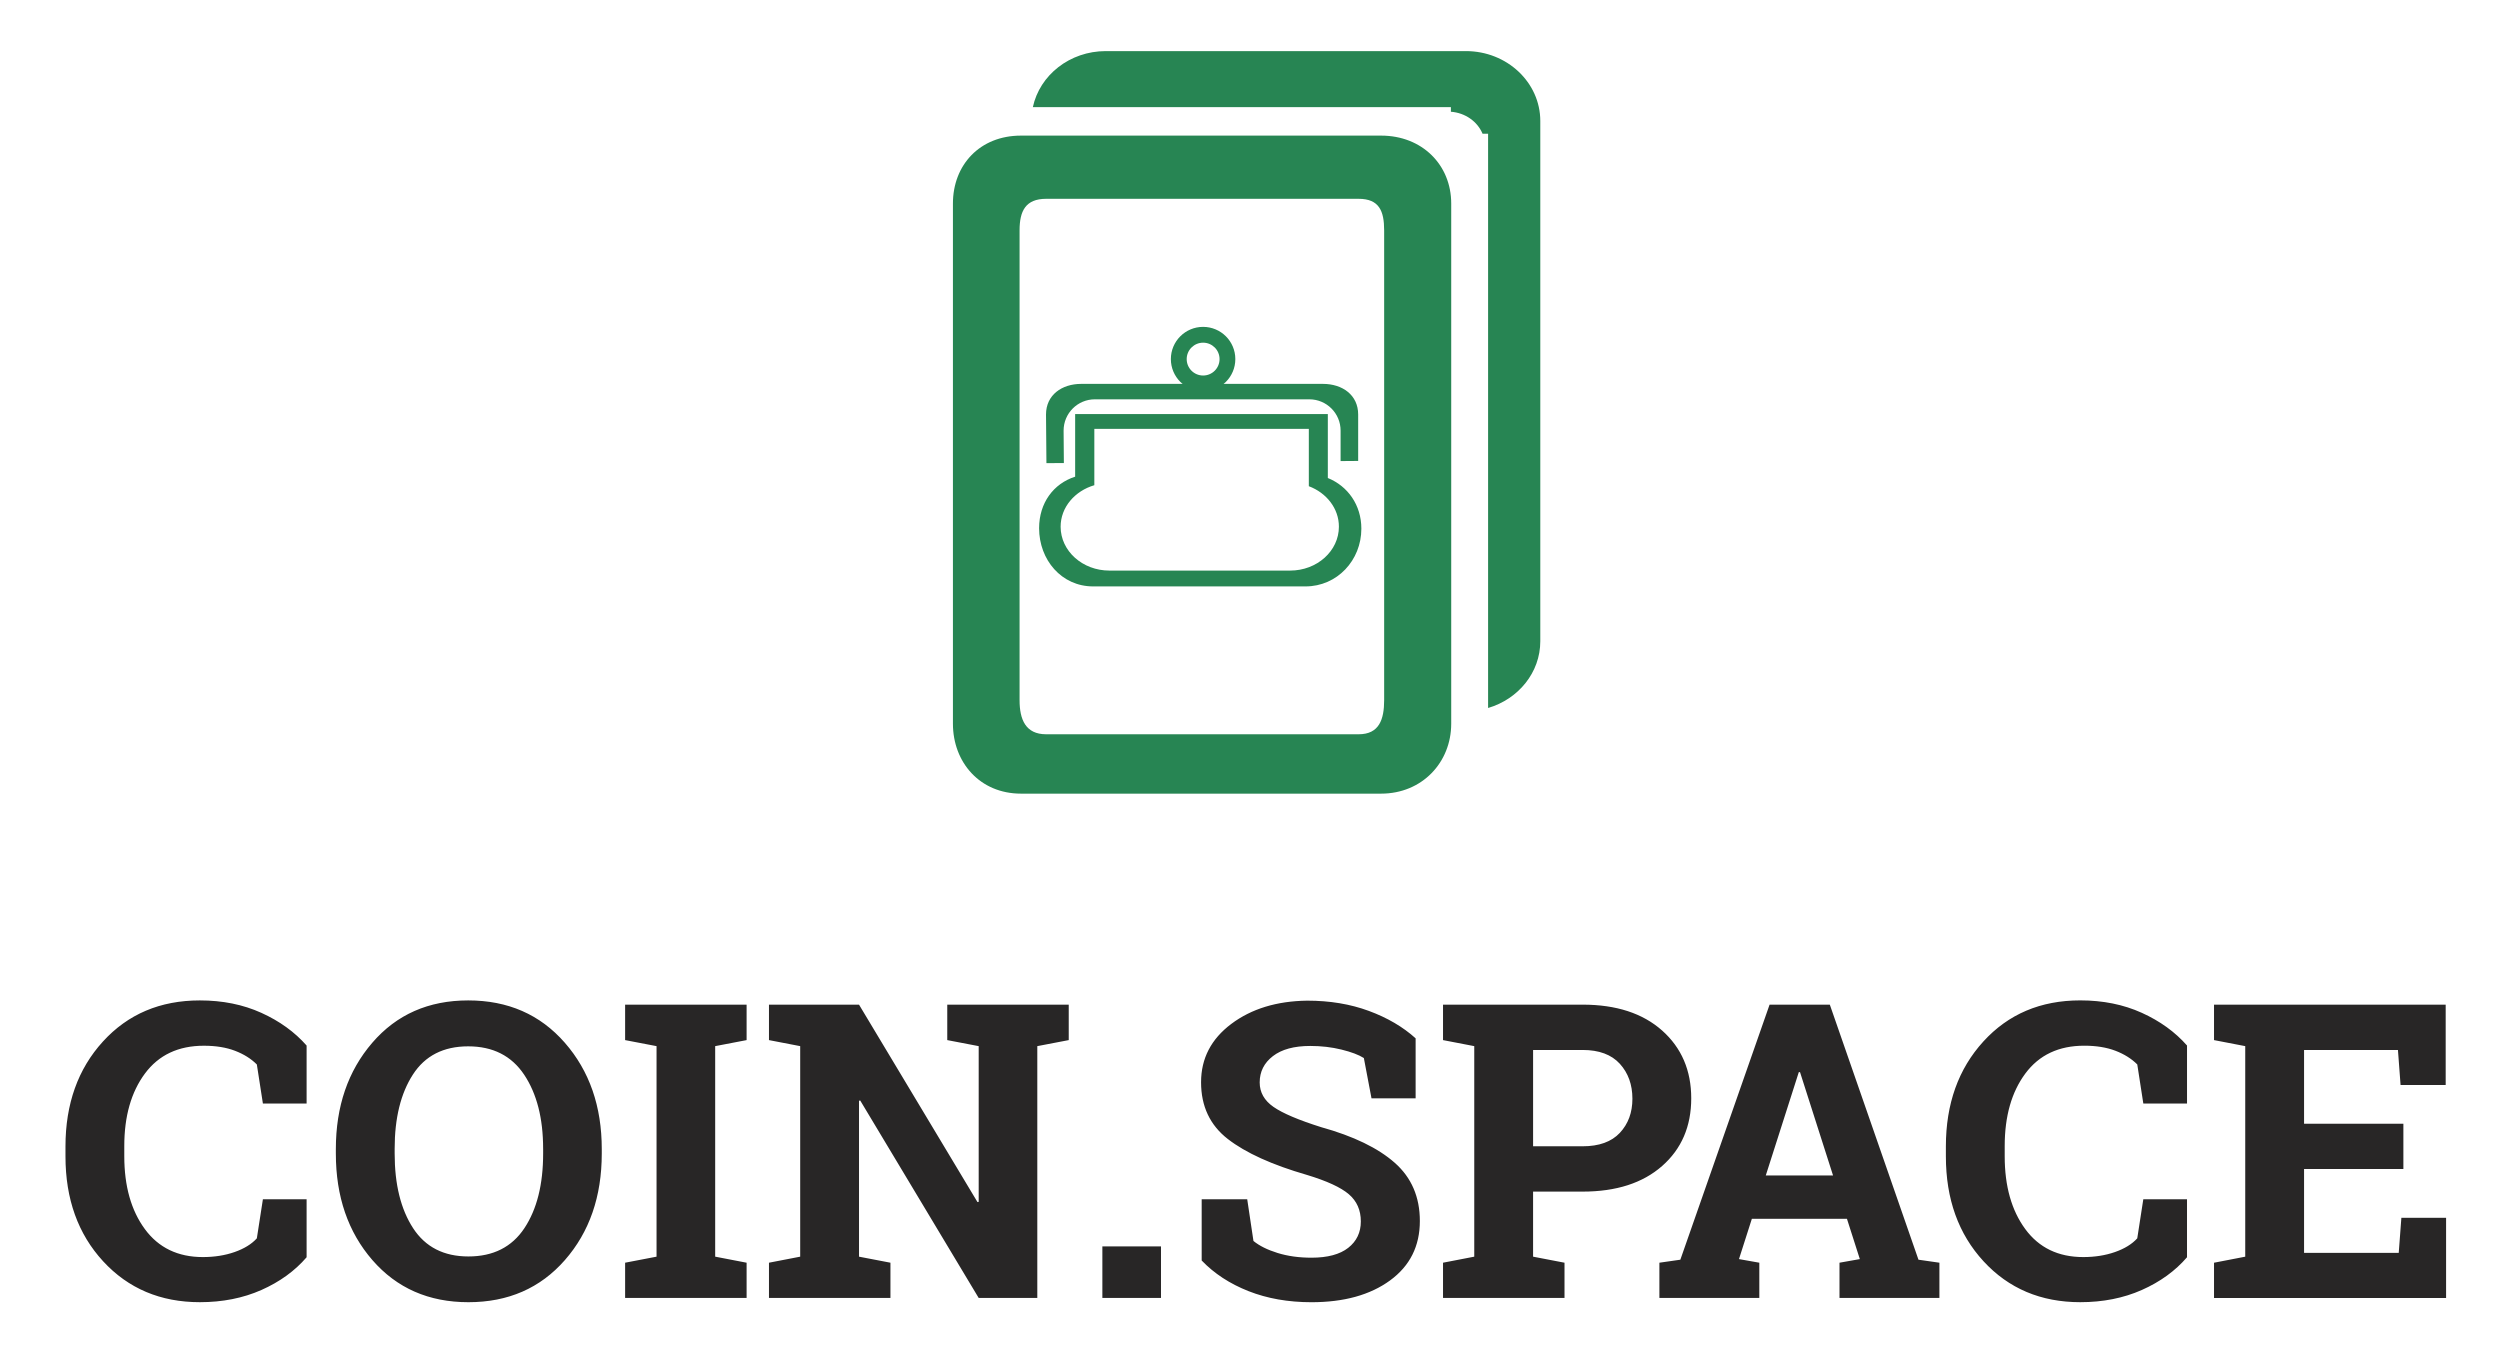
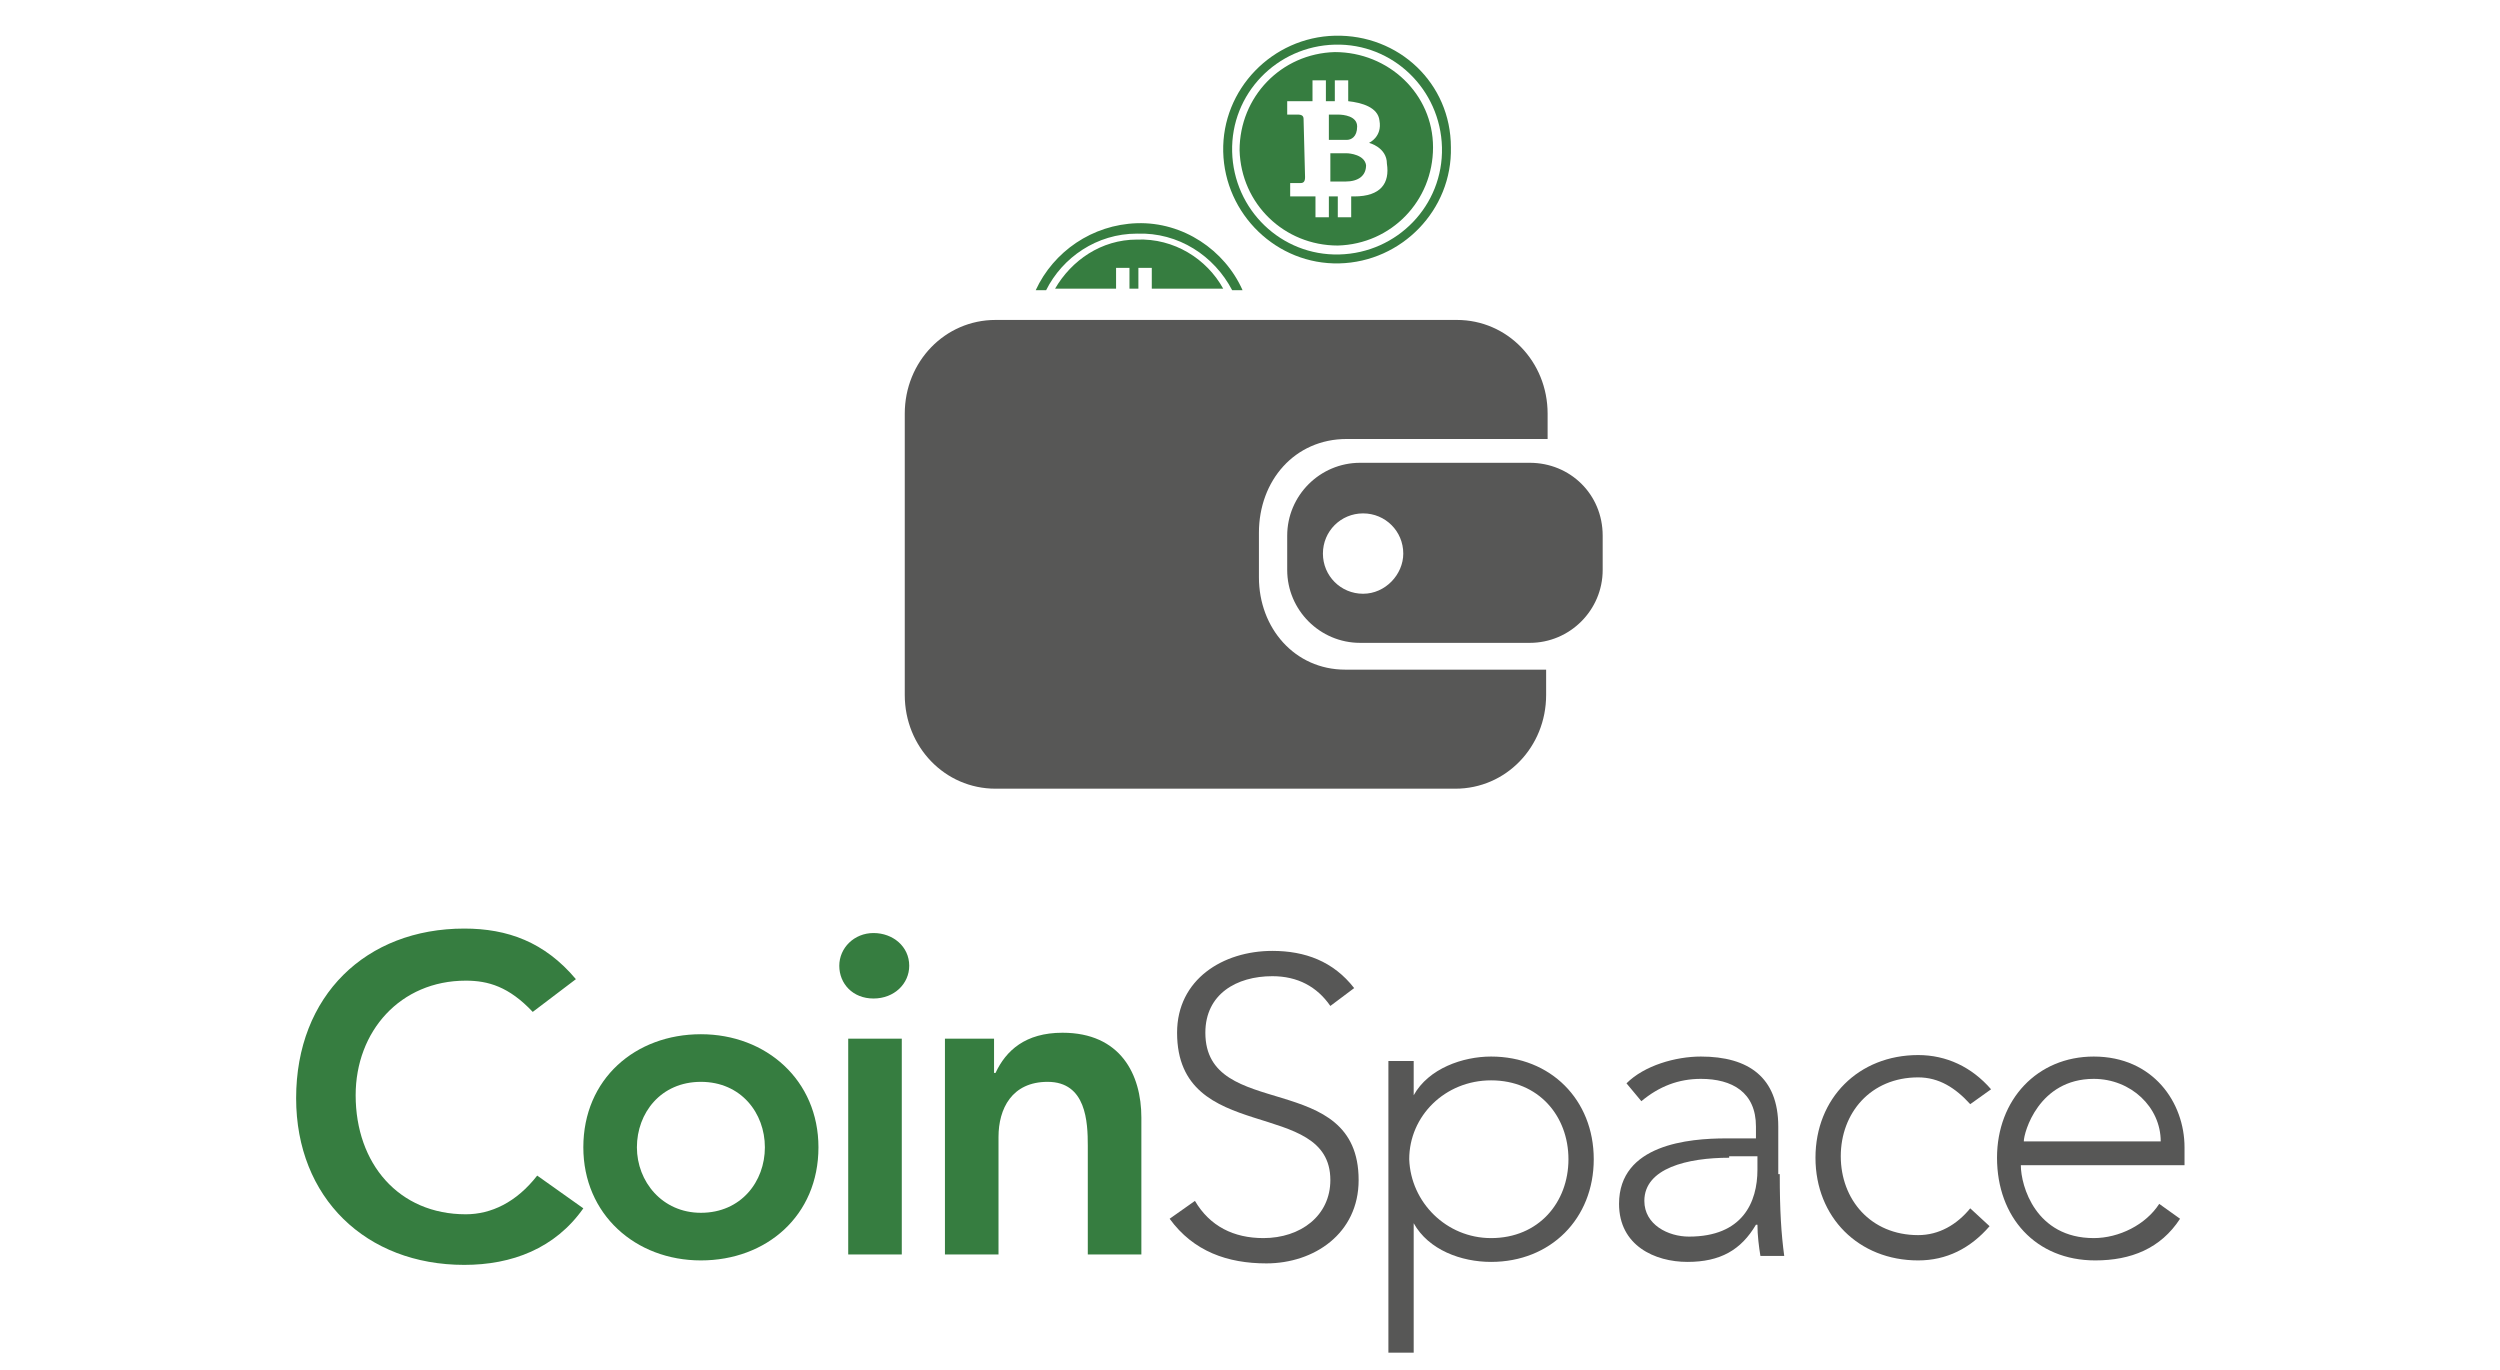
- <svg xmlns="http://www.w3.org/2000/svg" version="1.1" id="Layer_1" x="0px" y="0px" width="168px" height="92px" viewBox="0 0 168 92" enable-background="new 0 0 168 92" xml:space="preserve">
-   <path fill="#282626" d="M9.733,82.593c0.921,1.255,2.221,1.882,3.899,1.882c0.776,0,1.487-0.112,2.133-0.338  c0.645-0.226,1.144-0.533,1.495-0.921l0.407-2.627h2.937v3.899c-0.793,0.921-1.807,1.653-3.039,2.2  c-1.232,0.545-2.611,0.819-4.135,0.819c-2.645,0-4.811-0.917-6.499-2.748C5.244,82.927,4.4,80.577,4.4,77.707v-0.663  c0-2.861,0.839-5.213,2.518-7.054c1.678-1.841,3.849-2.762,6.512-2.762c1.524,0,2.901,0.277,4.129,0.833  c1.227,0.555,2.243,1.288,3.045,2.2v3.898h-2.937l-0.407-2.626c-0.388-0.389-0.878-0.695-1.469-0.921  c-0.591-0.226-1.289-0.339-2.091-0.339c-1.715,0-3.035,0.623-3.96,1.868c-0.925,1.246-1.388,2.87-1.388,4.874v0.69  C8.353,79.709,8.813,81.339,9.733,82.593L9.733,82.593z M37.96,84.678c-1.651,1.886-3.812,2.83-6.484,2.83  c-2.662,0-4.813-0.944-6.451-2.83c-1.637-1.886-2.456-4.272-2.456-7.161v-0.298c0-2.87,0.816-5.253,2.45-7.148  c1.634-1.896,3.782-2.843,6.444-2.843c2.672,0,4.835,0.947,6.492,2.843s2.484,4.278,2.484,7.148v0.298  C40.438,80.406,39.612,82.792,37.96,84.678L37.96,84.678z M36.498,77.192c0-2.039-0.424-3.695-1.272-4.969  c-0.848-1.272-2.103-1.909-3.764-1.909c-1.66,0-2.899,0.632-3.715,1.896c-0.817,1.264-1.226,2.925-1.226,4.982v0.325  c0,2.075,0.413,3.747,1.239,5.016c0.826,1.268,2.065,1.901,3.716,1.901c1.67,0,2.924-0.634,3.764-1.901  c0.84-1.269,1.259-2.94,1.259-5.016V77.192L36.498,77.192z M50.172,84.854v2.369h-8.164v-2.369l2.112-0.406V70.3l-2.112-0.405  v-2.383h8.164v2.383L48.06,70.3v14.147L50.172,84.854L50.172,84.854z M69.707,70.3v16.923h-3.939l-7.96-13.267l-0.082,0.014v10.478  l2.112,0.406v2.369h-8.163v-2.369l2.098-0.406V70.3l-2.098-0.405v-2.383h2.098h3.953l7.961,13.268l0.081-0.014V70.3l-2.112-0.405  v-2.383h6.051h2.112v2.383L69.707,70.3L69.707,70.3z M74.079,87.223v-3.465h3.94v3.465H74.079L74.079,87.223z M91.651,71.1  c-0.343-0.217-0.844-0.406-1.502-0.568c-0.659-0.163-1.358-0.244-2.099-0.244c-1.084,0-1.921,0.228-2.512,0.684  s-0.887,1.045-0.887,1.767c0,0.668,0.31,1.217,0.928,1.645c0.618,0.43,1.686,0.883,3.202,1.361c2.174,0.604,3.824,1.403,4.948,2.396  c1.123,0.992,1.685,2.296,1.685,3.911c0,1.688-0.668,3.02-2.003,3.994c-1.337,0.976-3.097,1.463-5.28,1.463  c-1.562,0-2.972-0.248-4.231-0.745c-1.259-0.496-2.308-1.183-3.147-2.058v-4.116h3.06l0.419,2.803  c0.397,0.325,0.937,0.594,1.618,0.806s1.442,0.318,2.281,0.318c1.083,0,1.906-0.221,2.471-0.663  c0.563-0.442,0.846-1.034,0.846-1.774c0-0.758-0.269-1.367-0.806-1.827c-0.536-0.46-1.478-0.894-2.822-1.3  c-2.338-0.677-4.106-1.479-5.307-2.409c-1.201-0.93-1.801-2.203-1.801-3.818c0-1.597,0.677-2.903,2.03-3.919  c1.354-1.016,3.055-1.536,5.104-1.563c1.516,0,2.896,0.229,4.143,0.69c1.245,0.46,2.292,1.074,3.141,1.842v4.033h-2.965L91.651,71.1  L91.651,71.1z M111.694,78.356c-1.305,1.146-3.084,1.72-5.341,1.72h-3.33v4.372l2.112,0.406v2.369h-8.164v-2.369l2.099-0.406V70.3  l-2.099-0.405v-2.383h2.099h7.283c2.257,0,4.036,0.58,5.341,1.739c1.304,1.16,1.957,2.68,1.957,4.556  C113.651,75.694,112.998,77.209,111.694,78.356L111.694,78.356z M108.852,71.485c-0.564-0.617-1.397-0.927-2.498-0.927h-3.33v6.472  h3.33c1.101,0,1.934-0.3,2.498-0.9c0.563-0.601,0.846-1.365,0.846-2.295C109.697,72.887,109.415,72.104,108.852,71.485  L108.852,71.485z M123.614,87.223v-2.369l1.367-0.243l-0.866-2.707h-6.39l-0.866,2.707l1.367,0.243v2.369h-6.715v-2.369l1.408-0.202  l5.997-17.14h4.048l5.957,17.14l1.407,0.202v2.369H123.614L123.614,87.223z M120.961,72.047h-0.081l-2.22,6.945h4.521  L120.961,72.047L120.961,72.047z M136.097,82.593c0.921,1.255,2.22,1.882,3.898,1.882c0.776,0,1.486-0.112,2.132-0.338  s1.145-0.533,1.497-0.921l0.406-2.627h2.937v3.899c-0.794,0.921-1.807,1.653-3.039,2.2c-1.231,0.545-2.61,0.819-4.135,0.819  c-2.645,0-4.812-0.917-6.498-2.748c-1.688-1.833-2.532-4.184-2.532-7.054v-0.663c0-2.861,0.839-5.213,2.519-7.054  c1.678-1.841,3.849-2.762,6.512-2.762c1.524,0,2.9,0.277,4.129,0.833c1.228,0.555,2.242,1.288,3.045,2.2v3.898h-2.937l-0.406-2.626  c-0.389-0.389-0.879-0.695-1.47-0.921s-1.288-0.339-2.092-0.339c-1.714,0-3.034,0.623-3.959,1.868  c-0.926,1.246-1.388,2.87-1.388,4.874v0.69C134.716,79.709,135.176,81.339,136.097,82.593L136.097,82.593z M161.195,84.191  l0.177-2.355h3.005v5.388h-15.595v-2.369l2.098-0.406V70.3l-2.098-0.405v-2.383h2.098h13.47v5.402h-3.032l-0.176-2.356h-6.309v4.955  h6.674v3.046h-6.674v5.632H161.195L161.195,84.191z" />
-   <path fill-rule="evenodd" clip-rule="evenodd" fill="#278553" d="M90.088,30.984v-2.048c0-1.161-0.94-2.102-2.101-2.102H73.576  c-1.161,0-2.102,0.94-2.102,2.102l0.018,2.18l-1.172,0.008l-0.028-3.271c0-1.308,1.06-2.056,2.368-2.056h16.241  c1.309,0,2.368,0.748,2.368,2.056v3.122L90.088,30.984L90.088,30.984z" />
-   <path fill-rule="evenodd" clip-rule="evenodd" fill="#278553" d="M80.848,26.297c-1.195,0-2.166-0.971-2.166-2.166  c0-1.196,0.97-2.165,2.166-2.165c1.197,0,2.166,0.969,2.166,2.165C83.014,25.327,82.045,26.297,80.848,26.297L80.848,26.297z   M80.85,23.028c-0.609,0-1.104,0.494-1.104,1.103c0,0.61,0.494,1.104,1.104,1.104c0.609,0,1.104-0.493,1.104-1.104  C81.954,23.522,81.459,23.028,80.85,23.028L80.85,23.028z" />
-   <path fill-rule="evenodd" clip-rule="evenodd" fill="#278553" d="M87.729,39.407H73.458c-2.125,0-3.63-1.786-3.63-3.911  c0-1.692,0.961-2.995,2.422-3.463v-4.208h16.98v4.297c1.344,0.545,2.253,1.818,2.253,3.405  C91.483,37.653,89.854,39.407,87.729,39.407L87.729,39.407z M87.953,32.673V28.82H73.539v3.786  c-1.311,0.385-2.265,1.482-2.265,2.789c0,1.629,1.467,2.948,3.276,2.948h12.148c1.809,0,3.276-1.319,3.276-2.948  C89.976,34.168,89.139,33.117,87.953,32.673L87.953,32.673z" />
-   <path fill-rule="evenodd" clip-rule="evenodd" fill="#278553" d="M92.809,53.333h-24.2c-2.762,0-4.572-2.104-4.572-4.699V13.676  c0-2.595,1.81-4.563,4.572-4.563h24.2c2.761,0,4.713,1.969,4.713,4.563v34.958C97.521,51.23,95.569,53.333,92.809,53.333  L92.809,53.333z M93.015,15.477c0-1.297-0.334-2.117-1.715-2.117h-21c-1.381,0-1.785,0.82-1.785,2.117v31.575  c0,1.298,0.404,2.291,1.785,2.291h21c1.381,0,1.715-0.993,1.715-2.291V15.477L93.015,15.477z" />
-   <path fill-rule="evenodd" clip-rule="evenodd" fill="#278553" d="M100,47.577V8.985h-0.373C99.286,8.17,98.471,7.582,97.5,7.509V7.2  H69.407c0.461-2.149,2.479-3.766,4.901-3.766h24.2c2.762,0,5,2.104,5,4.699v34.957C103.508,45.197,102.032,46.979,100,47.577  L100,47.577z" />
+ <svg xmlns="http://www.w3.org/2000/svg" version="1.1" id="Layer_1" x="0px" y="0px" viewBox="0 0 168 92" style="enable-background:new 0 0 168 92;" xml:space="preserve">
+   <style type="text/css">
+ 	.st0{fill:#367D40;}
+ 	.st1{fill:#575756;}
+ </style>
+   <g>
+     <g>
+       <path class="st0" d="M35.8,68c-1.6-1.7-3-2.1-4.5-2.1c-4.4,0-7.4,3.4-7.4,7.7c0,4.6,2.9,8,7.4,8c1.7,0,3.4-0.8,4.8-2.6l3.1,2.2    c-1.9,2.7-4.8,3.8-8,3.8c-6.6,0-11.3-4.5-11.3-11.2c0-6.9,4.7-11.4,11.3-11.4c2.9,0,5.4,0.9,7.5,3.4L35.8,68z" />
+       <path class="st0" d="M47.1,69.5c4.4,0,7.9,3.1,7.9,7.6c0,4.6-3.5,7.6-7.9,7.6s-7.9-3.1-7.9-7.6C39.2,72.5,42.7,69.5,47.1,69.5z     M47.1,81.5c2.7,0,4.3-2.1,4.3-4.4c0-2.3-1.6-4.4-4.3-4.4c-2.7,0-4.3,2.1-4.3,4.4C42.8,79.4,44.5,81.5,47.1,81.5z" />
+       <path class="st0" d="M58.7,62.7c1.3,0,2.4,0.9,2.4,2.2c0,1.2-1,2.2-2.4,2.2s-2.3-1-2.3-2.2C56.4,63.7,57.4,62.7,58.7,62.7z     M57,69.8h3.6v14.5H57V69.8z" />
+       <path class="st0" d="M63.3,69.8h3.5v2.3h0.1c0.7-1.5,2-2.7,4.5-2.7c3.9,0,5.3,2.8,5.3,5.7v9.2h-3.6V77c0-1.6-0.1-4.3-2.7-4.3    c-2.4,0-3.3,1.8-3.3,3.7v7.9h-3.6V69.8z" />
+       <path class="st1" d="M80.3,80.7c1,1.7,2.6,2.5,4.6,2.5c2.5,0,4.5-1.5,4.5-3.9c0-5.6-10.3-2.3-10.3-9.9c0-3.6,3.1-5.5,6.4-5.5    c2.2,0,4.1,0.7,5.5,2.5l-1.6,1.2c-0.9-1.3-2.2-2-3.9-2c-2.4,0-4.5,1.2-4.5,3.8c0,6,10.3,2.4,10.3,9.9c0,3.6-3,5.6-6.2,5.6    c-2.6,0-4.9-0.8-6.5-3L80.3,80.7z" />
+       <path class="st1" d="M93.3,71.3H95v2.3H95c1-1.8,3.3-2.6,5.2-2.6c4,0,6.9,2.9,6.9,6.9c0,4-2.9,6.9-6.9,6.9c-2,0-4.2-0.8-5.2-2.6    H95v8.7h-1.7V71.3z M100.2,83.2c3.2,0,5.2-2.4,5.2-5.3c0-2.9-2-5.3-5.2-5.3c-3.1,0-5.5,2.4-5.5,5.3    C94.8,80.8,97.2,83.2,100.2,83.2z" />
+       <path class="st1" d="M119.6,78.9c0,2.5,0.1,4,0.3,5.5h-1.6c-0.1-0.6-0.2-1.4-0.2-2.1h-0.1c-1,1.7-2.4,2.5-4.6,2.5    c-2.2,0-4.6-1.1-4.6-3.9c0-4,4.7-4.4,7.2-4.4h2v-0.8c0-2.3-1.6-3.2-3.7-3.2c-1.5,0-2.8,0.5-4,1.5l-1-1.2c1.2-1.2,3.3-1.8,5-1.8    c3.2,0,5.2,1.4,5.2,4.7V78.9z M116.2,77.8c-2.8,0-5.7,0.7-5.7,2.9c0,1.6,1.6,2.4,3,2.4c3.6,0,4.6-2.3,4.6-4.5v-0.9H116.2z" />
+       <path class="st1" d="M133.7,82.4c-1.3,1.5-2.9,2.3-4.8,2.3c-4,0-6.9-2.9-6.9-6.9c0-4,2.9-6.9,6.9-6.9c1.9,0,3.6,0.8,4.9,2.3    l-1.4,1c-1-1.1-2.1-1.8-3.5-1.8c-3.2,0-5.2,2.4-5.2,5.3c0,2.9,2,5.3,5.2,5.3c1.4,0,2.6-0.7,3.5-1.8L133.7,82.4z" />
+       <path class="st1" d="M146.5,81.9c-1.3,2-3.3,2.8-5.7,2.8c-4,0-6.6-2.9-6.6-6.9c0-3.9,2.7-6.8,6.5-6.8c4,0,6.1,3.1,6.1,6.1v1.2h-11    c0,1.4,1,4.9,4.9,4.9c1.7,0,3.5-0.9,4.4-2.3L146.5,81.9z M145.2,76.7c0-2.3-2-4.2-4.5-4.2c-3.7,0-4.7,3.6-4.7,4.2H145.2z" />
+     </g>
+   </g>
+   <g>
+     <path class="st0" d="M89.7,2.4c-4.2,0.1-7.6,3.6-7.5,7.8c0.1,4.2,3.6,7.6,7.8,7.5c4.2-0.1,7.6-3.6,7.5-7.8   C97.5,5.6,94,2.3,89.7,2.4z M90,17.1c-3.9,0.1-7.1-3-7.2-6.9c-0.1-3.9,3-7.1,6.9-7.2c3.9-0.1,7.1,3,7.2,6.9   C97,13.8,93.9,17,90,17.1z" />
+     <path class="st0" d="M90.5,10.3c-0.3,0-0.4,0-0.4,0l-0.7,0l0,1.9c0.1,0,0.3,0,1,0c0.9,0,1.4-0.4,1.4-1.1   C91.7,10.4,90.7,10.3,90.5,10.3z" />
+     <path class="st0" d="M91.2,8.5c0-0.7-0.9-0.8-1.3-0.8c-0.3,0-0.5,0-0.6,0l0,1.7l1.2,0C90.8,9.4,91.2,9.2,91.2,8.5z" />
+     <path class="st0" d="M89.7,3.5c-3.6,0.1-6.4,3-6.4,6.6c0.1,3.6,3,6.4,6.6,6.4c3.6-0.1,6.4-3,6.4-6.6C96.3,6.3,93.3,3.5,89.7,3.5z    M91,13.2c-0.1,0-0.1,0-0.2,0l0,1.4l-0.9,0l0-1.4c-0.2,0-0.4,0-0.6,0l0,1.4l-0.9,0l0-1.4c-1,0-1.7,0-1.7,0l0-0.9c0,0,0.5,0,0.7,0   c0.2,0,0.3-0.1,0.3-0.4c0-0.3-0.1-3.6-0.1-3.9c0-0.2-0.1-0.3-0.4-0.3c-0.3,0-0.7,0-0.7,0l0-0.9c0,0,0.8,0,1.7,0l0-1.4l0.9,0l0,1.4   c0.2,0,0.4,0,0.6,0l0-1.4l0.9,0l0,1.4c0.9,0.1,2,0.4,2.1,1.3c0.2,1.1-0.7,1.5-0.7,1.5s1.2,0.3,1.2,1.4C93.4,12.3,92.8,13.2,91,13.2   z" />
+     <path class="st1" d="M84.6,38.8v-3c0-3.5,2.4-6.3,5.9-6.3H104v-1.7c0-3.5-2.7-6.3-6.1-6.3H66.9c-3.4,0-6.1,2.8-6.1,6.3v18.9   c0,3.5,2.7,6.3,6.1,6.3h30.9c3.4,0,6.1-2.8,6.1-6.3V45H90.4C87,45,84.6,42.2,84.6,38.8z" />
+     <path class="st1" d="M102.8,31.1H91.4c-2.7,0-4.9,2.2-4.9,4.9v2.3c0,2.7,2.2,4.9,4.9,4.9h11.4c2.7,0,4.9-2.2,4.9-4.9v-2.3   C107.7,33.2,105.5,31.1,102.8,31.1z M91.6,39.9c-1.5,0-2.7-1.2-2.7-2.7c0-1.5,1.2-2.7,2.7-2.7c1.5,0,2.7,1.2,2.7,2.7   C94.3,38.6,93.1,39.9,91.6,39.9z" />
+     <path class="st0" d="M76.4,15c-3,0.1-5.6,1.9-6.8,4.5h0.7c1.1-2.2,3.4-3.8,6.1-3.8c2.8-0.1,5.2,1.5,6.4,3.8h0.7   C82.3,16.8,79.5,14.9,76.4,15z" />
+     <path class="st0" d="M75,18h0.9v1.4h0.6V18h0.9v1.4h4.8c-1.1-2-3.3-3.4-5.8-3.3c-2.4,0-4.4,1.4-5.5,3.3H75V18z" />
+   </g>
</svg>
